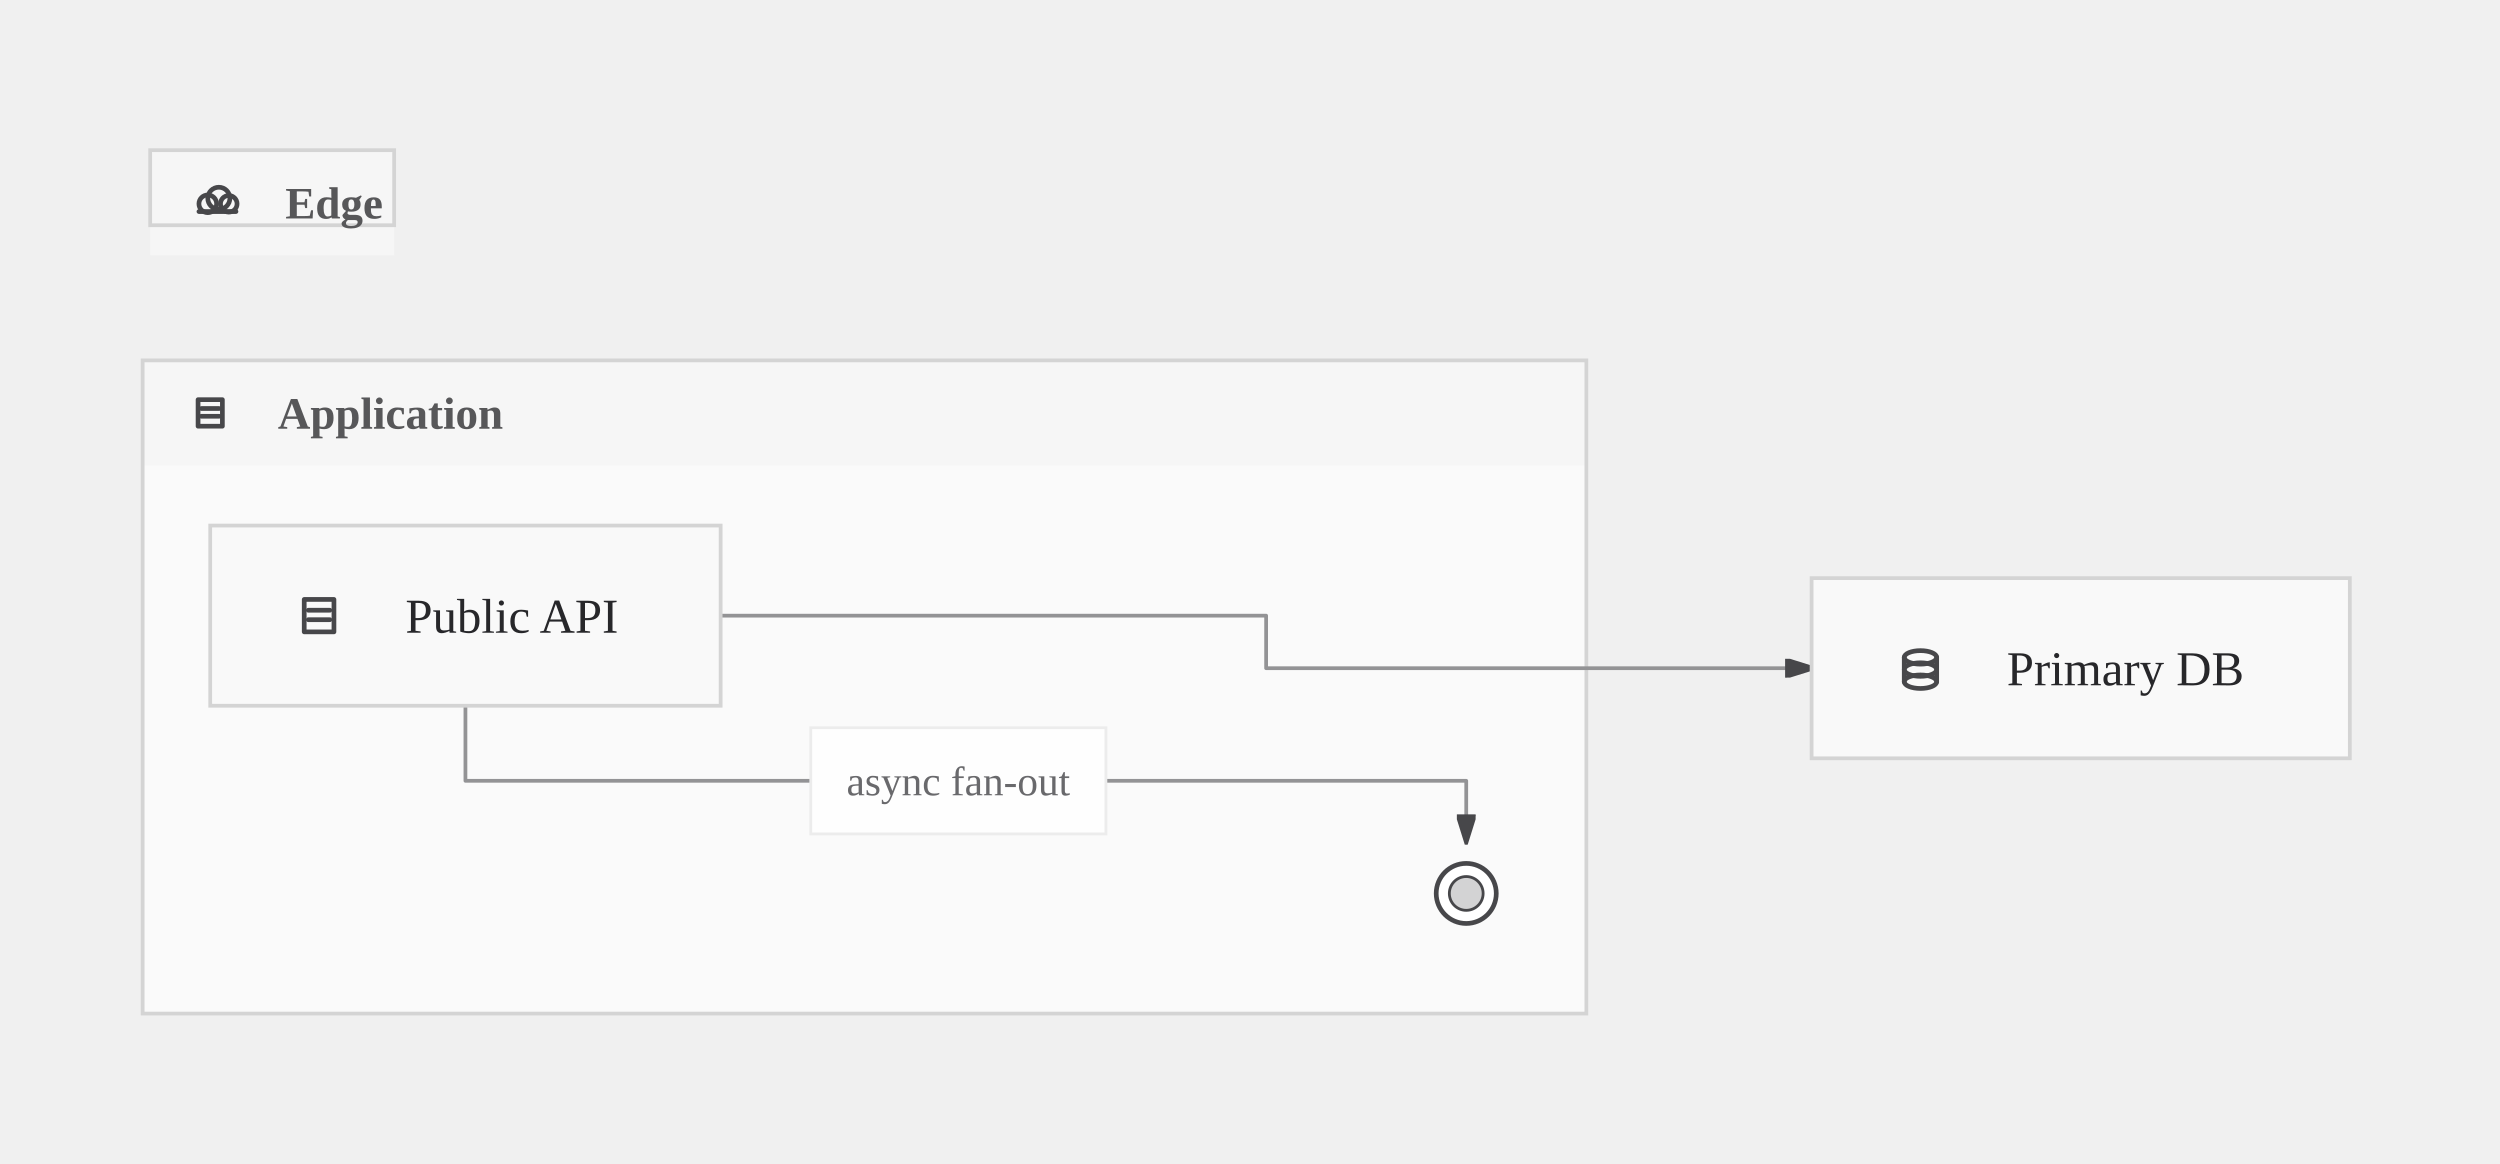
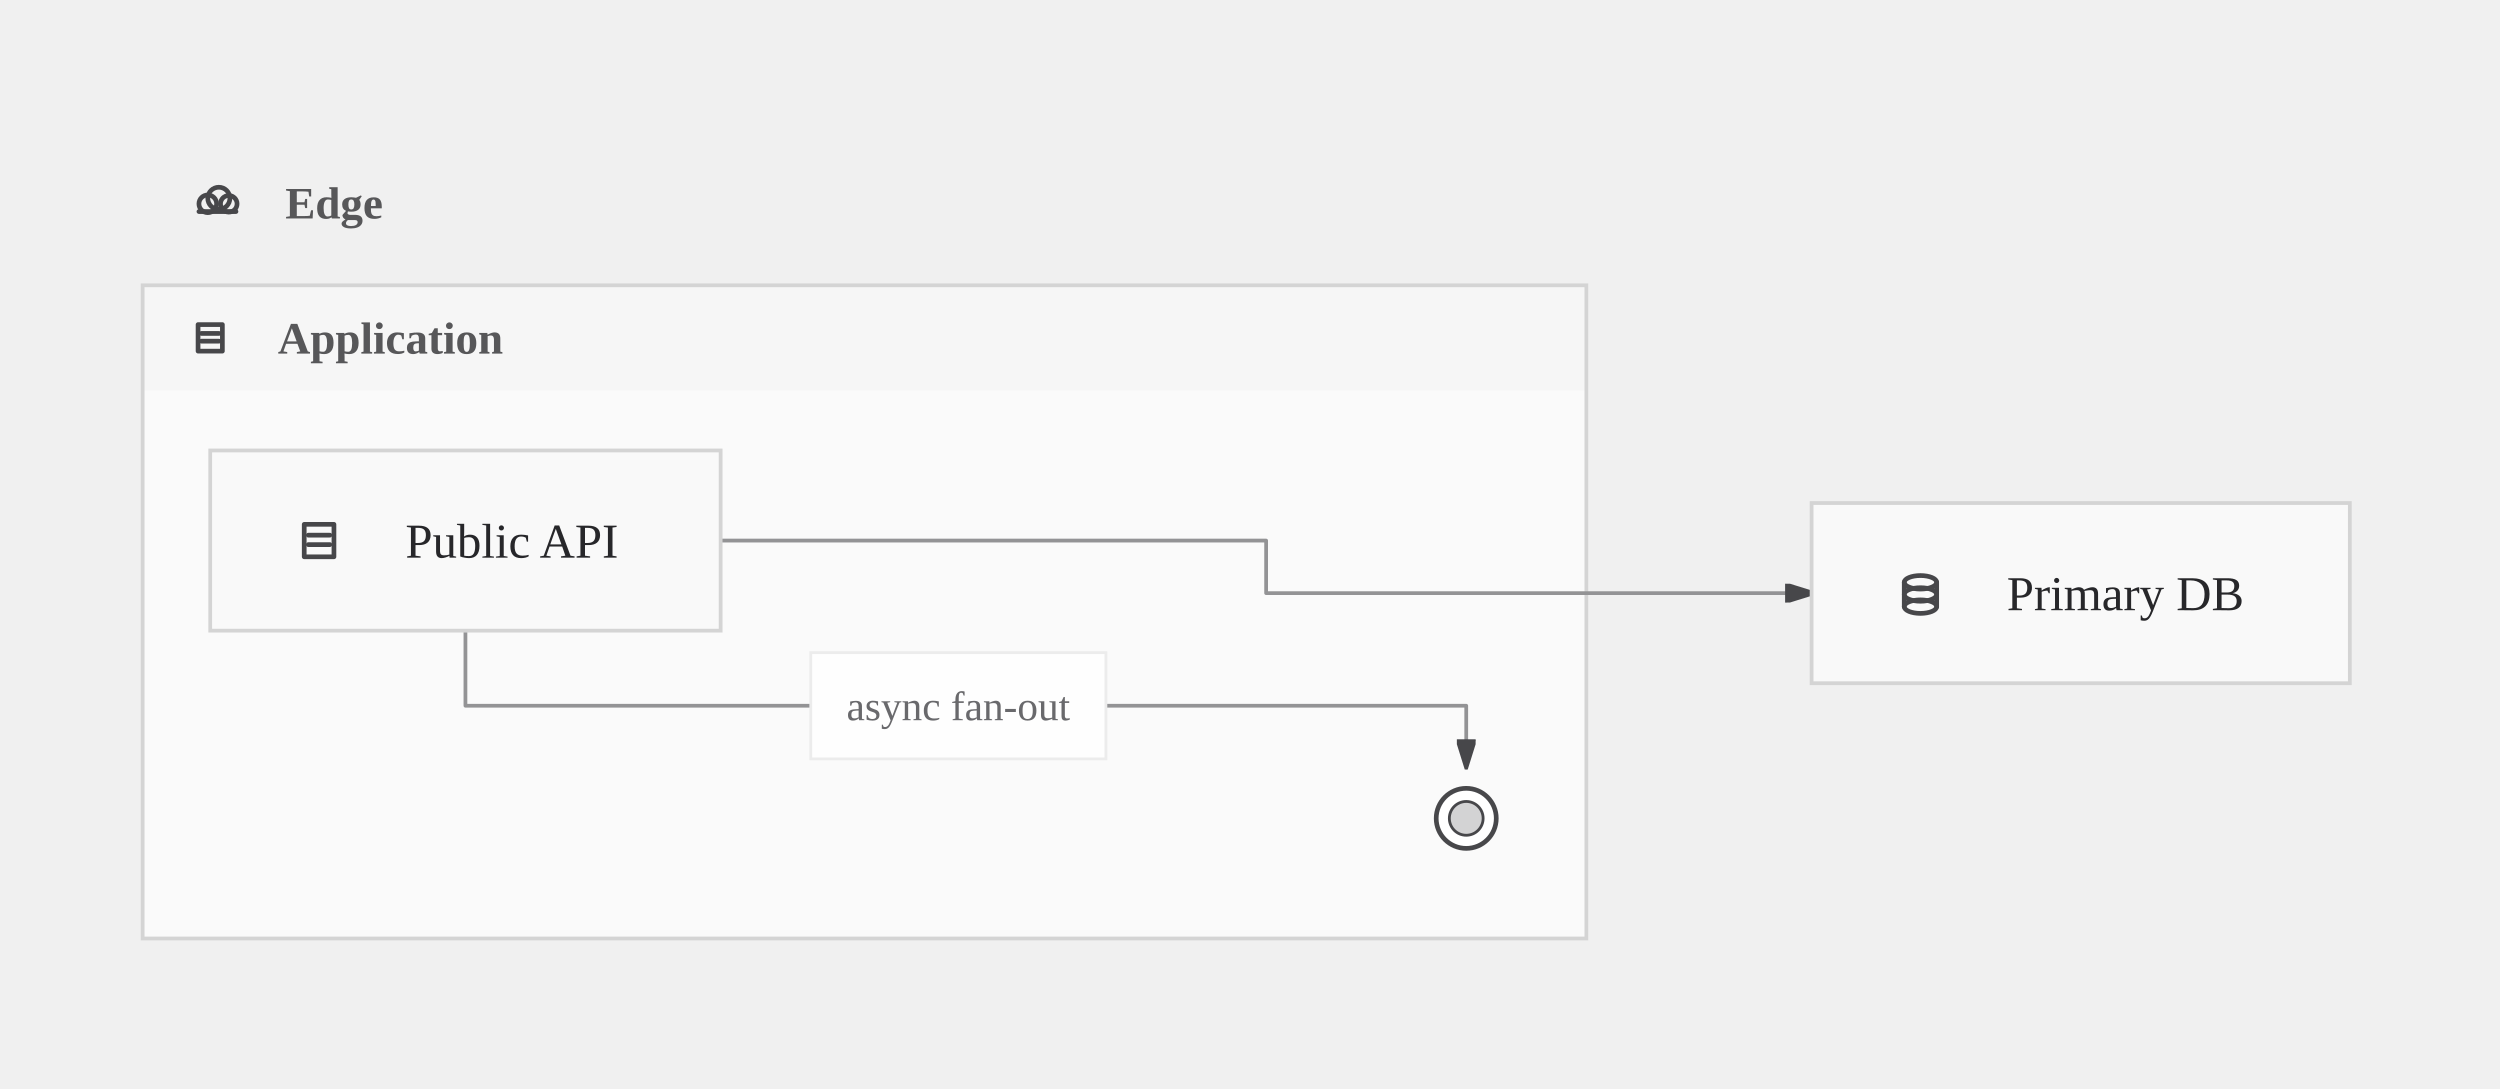
- <svg xmlns="http://www.w3.org/2000/svg" width="665.966" height="310" viewBox="0 0 665.966 310" style="--bg:#FFFFFF;--fg:#27272A;--font:Inter;background:#FFFFFF" class="am-1qai2mq">
+ <svg xmlns="http://www.w3.org/2000/svg" width="665.966" height="290" viewBox="0 0 665.966 290" style="--bg:#FFFFFF;--fg:#27272A;--font:Inter;background:#FFFFFF" class="am-h74cl">
  <style>
-   .am-1qai2mq text { font-family: var(--font, 'Inter'), system-ui, sans-serif; }
-   svg.am-1qai2mq {
+   .am-h74cl text { font-family: var(--font, 'Inter'), system-ui, sans-serif; }
+   svg.am-h74cl {
    /* Derived from --bg and --fg (overridable via --line, --accent, etc.) */
    --_text:          #27272A;
    --_text-sec:      #575759;
    --_text-muted:    #707072;
    --_text-faint:    #8a8a8c;
    --_line:          #939395;
    --_arrow:         #47474a;
    --_node-fill:     #f9f9f9;
    --_node-stroke:   #d4d4d4;
    --_group-fill:    #FFFFFF;
    --_group-hdr:     #f4f4f4;
    --_inner-stroke:  #e5e5e5;
    --_key-badge:     #e9e9ea;
  }
</style>
  <style>
-   .am-1qai2mq .architecture-group-frame { fill: #fafafa; stroke: none; }
-   .am-1qai2mq .architecture-group-band { fill: #f6f6f6; stroke: none; }
-   .am-1qai2mq .architecture-group-outline { fill: none; stroke: #d4d4d4; stroke-width: 1; }
-   .am-1qai2mq .architecture-group-label { fill: #575759; }
-   .am-1qai2mq .architecture-service-card { fill: #f9f9f9; stroke: none; }
-   .am-1qai2mq .architecture-service-outline { fill: none; stroke: #d4d4d4; stroke-width: 1; }
-   .am-1qai2mq .architecture-service-label { fill: #27272A; }
-   .am-1qai2mq .architecture-edge { fill: none; stroke: #939395; stroke-width: 1; stroke-linejoin: round; }
-   .am-1qai2mq .architecture-edge-label-bg { fill: #fefefe; stroke: #ececec; stroke-width: 0.75; }
-   .am-1qai2mq .architecture-edge-label-text { fill: #69696c; }
-   .am-1qai2mq .architecture-junction-ring { fill: #FFFFFF; stroke: #47474a; stroke-width: 1.25; }
-   .am-1qai2mq .architecture-junction-core { fill: #d3d3d4; stroke: #47474a; stroke-width: 0.75; }
-   .am-1qai2mq .architecture-icon-mark { fill: none; stroke: #47474a; stroke-width: 1.25; stroke-linecap: round; stroke-linejoin: round; }
-   .am-1qai2mq .architecture-icon-glyph { fill: #47474a; }
+   .am-h74cl .architecture-group-frame { fill: #fafafa; stroke: none; }
+   .am-h74cl .architecture-group-band { fill: #f6f6f6; stroke: none; }
+   .am-h74cl .architecture-group-outline { fill: none; stroke: #d4d4d4; stroke-width: 1; }
+   .am-h74cl .architecture-group-label { fill: #575759; }
+   .am-h74cl .architecture-service-card { fill: #f9f9f9; stroke: none; }
+   .am-h74cl .architecture-service-outline { fill: none; stroke: #d4d4d4; stroke-width: 1; }
+   .am-h74cl .architecture-service-label { fill: #27272A; }
+   .am-h74cl .architecture-edge { fill: none; stroke: #939395; stroke-width: 1; stroke-linejoin: round; }
+   .am-h74cl .architecture-edge-label-bg { fill: #fefefe; stroke: #ececec; stroke-width: 0.75; }
+   .am-h74cl .architecture-edge-label-text { fill: #69696c; }
+   .am-h74cl .architecture-junction-ring { fill: #FFFFFF; stroke: #47474a; stroke-width: 1.25; }
+   .am-h74cl .architecture-junction-core { fill: #d3d3d4; stroke: #47474a; stroke-width: 0.75; }
+   .am-h74cl .architecture-icon-mark { fill: none; stroke: #47474a; stroke-width: 1.25; stroke-linecap: round; stroke-linejoin: round; }
+   .am-h74cl .architecture-icon-glyph { fill: #47474a; }
</style>
  <defs>
    <marker id="architecture-arrow-end" markerWidth="8" markerHeight="5" refX="7" refY="2.5" orient="auto">
      <polygon points="0 0, 8 2.5, 0 5" fill="#47474a" stroke="#47474a" stroke-width="0.75" stroke-linejoin="round" />
    </marker>
    <marker id="architecture-arrow-start" markerWidth="8" markerHeight="5" refX="1" refY="2.5" orient="auto-start-reverse">
      <polygon points="8 0, 0 2.5, 8 5" fill="#47474a" stroke="#47474a" stroke-width="0.75" stroke-linejoin="round" />
    </marker>
  </defs>
  <g class="architecture-group" data-id="edge" data-label="Edge" data-role="group">
-     <rect class="architecture-group-frame" x="40" y="40" width="65" height="20" rx="0" ry="0" data-id="group-frame:edge" data-role="group" />
-     <path class="architecture-group-band" d="M40,40 H105 V68 H40 Z" />
-     <rect class="architecture-group-outline" x="40" y="40" width="65" height="20" rx="0" ry="0" data-id="group-outline:edge" data-role="group" />
+     <rect class="architecture-group-frame" x="40" y="40" width="0" height="0" rx="0" ry="0" data-id="group-frame:edge" data-role="group" />
+     <path class="architecture-group-band" d="M40,40 H40 V68 H40 Z" />
+     <rect class="architecture-group-outline" x="40" y="40" width="0" height="0" rx="0" ry="0" data-id="group-outline:edge" data-role="group" />
    <g class="architecture-icon" data-icon="cloud">
      <circle class="architecture-icon-mark" cx="55.35" cy="54.294" r="2.355" />
      <circle class="architecture-icon-mark" cx="58.294" cy="52.822" r="2.944" />
      <circle class="architecture-icon-mark" cx="60.944" cy="54.294" r="2.208" />
      <path class="architecture-icon-mark" d="M 52.995 56.355 H 62.858" />
    </g>
    <text x="76" y="54" class="architecture-group-label" text-anchor="start" font-size="12" font-weight="600" dy="4.2" textLength="32.04" lengthAdjust="spacingAndGlyphs" data-font-metrics="deterministic-fit">Edge</text>
  </g>
  <g class="architecture-group" data-id="app" data-label="Application" data-role="group">
-     <rect class="architecture-group-frame" x="38" y="96" width="384.585" height="174" rx="0" ry="0" data-id="group-frame:app" data-role="group" />
-     <path class="architecture-group-band" d="M38,96 H422.585 V124 H38 Z" />
-     <rect class="architecture-group-outline" x="38" y="96" width="384.585" height="174" rx="0" ry="0" data-id="group-outline:app" data-role="group" />
+     <rect class="architecture-group-frame" x="38" y="76" width="384.585" height="174" rx="0" ry="0" data-id="group-frame:app" data-role="group" />
+     <path class="architecture-group-band" d="M38,76 H422.585 V104 H38 Z" />
+     <rect class="architecture-group-outline" x="38" y="76" width="384.585" height="174" rx="0" ry="0" data-id="group-outline:app" data-role="group" />
    <g class="architecture-icon" data-icon="server">
-       <rect class="architecture-icon-mark" x="52.762" y="106.467" width="6.477" height="7.066" rx="0" ry="0" />
-       <path class="architecture-icon-mark" d="M 53.645 108.822 H 58.355" />
-       <path class="architecture-icon-mark" d="M 53.645 110.883 H 58.355" />
+       <rect class="architecture-icon-mark" x="52.762" y="86.467" width="6.477" height="7.066" rx="0" ry="0" />
+       <path class="architecture-icon-mark" d="M 53.645 88.822 H 58.355" />
+       <path class="architecture-icon-mark" d="M 53.645 90.883 H 58.355" />
    </g>
-     <text x="74" y="110" class="architecture-group-label" text-anchor="start" font-size="12" font-weight="600" dy="4.2" textLength="65.16" lengthAdjust="spacingAndGlyphs" data-font-metrics="deterministic-fit">Application</text>
+     <text x="74" y="90" class="architecture-group-label" text-anchor="start" font-size="12" font-weight="600" dy="4.2" textLength="65.16" lengthAdjust="spacingAndGlyphs" data-font-metrics="deterministic-fit">Application</text>
  </g>
-   <polyline class="architecture-edge" data-from="api" data-to="db" data-from-side="R" data-to-side="L" data-from-boundary="item" data-to-boundary="item" points="191.971,164 337.278,164 337.278,178 482.585,178" marker-end="url(#architecture-arrow-end)" data-relationship="architecture-edge" data-direction="forward" data-id="edge:api-&gt;db#0" data-role="edge" role="graphics-symbol" aria-roledescription="relation" aria-label="api to db" />
-   <polyline class="architecture-edge" data-from="api" data-to="bus" data-from-side="B" data-to-side="T" data-from-boundary="item" data-to-boundary="item" data-label="async fan-out" points="123.986,188 123.986,208 390.585,208 390.585,224" marker-end="url(#architecture-arrow-end)" data-relationship="architecture-edge" data-direction="forward" data-id="edge:api-&gt;bus#0" data-role="edge" role="graphics-symbol" aria-roledescription="relation" aria-label="api to bus: async fan-out" />
-   <rect x="215.978" y="193.85" width="78.614" height="28.3" class="architecture-edge-label-bg" rx="0" ry="0" />
-   <text x="255.285" y="208" class="architecture-edge-label-text" text-anchor="middle" font-size="11" font-weight="400" dy="3.85" textLength="64.614" lengthAdjust="spacingAndGlyphs" data-font-metrics="deterministic-fit">async fan-out</text>
+   <polyline class="architecture-edge" data-from="api" data-to="db" data-from-side="R" data-to-side="L" data-from-boundary="item" data-to-boundary="item" points="191.971,144 337.278,144 337.278,158 482.585,158" marker-end="url(#architecture-arrow-end)" data-relationship="architecture-edge" data-direction="forward" data-id="edge:api-&gt;db#0" data-role="edge" role="graphics-symbol" aria-roledescription="relation" aria-label="api to db" />
+   <polyline class="architecture-edge" data-from="api" data-to="bus" data-from-side="B" data-to-side="T" data-from-boundary="item" data-to-boundary="item" data-label="async fan-out" points="123.986,168 123.986,188 390.585,188 390.585,204" marker-end="url(#architecture-arrow-end)" data-relationship="architecture-edge" data-direction="forward" data-id="edge:api-&gt;bus#0" data-role="edge" role="graphics-symbol" aria-roledescription="relation" aria-label="api to bus: async fan-out" />
+   <rect x="215.978" y="173.85" width="78.614" height="28.3" class="architecture-edge-label-bg" rx="0" ry="0" />
+   <text x="255.285" y="188" class="architecture-edge-label-text" text-anchor="middle" font-size="11" font-weight="400" dy="3.85" textLength="64.614" lengthAdjust="spacingAndGlyphs" data-font-metrics="deterministic-fit">async fan-out</text>
  <g class="architecture-junction" data-id="bus" data-role="junction">
-     <circle class="architecture-junction-ring" cx="390.585" cy="238" r="8" data-id="junction-ring:bus" data-role="junction" />
-     <circle class="architecture-junction-core" cx="390.585" cy="238" r="4.5" data-id="junction-core:bus" data-role="junction" />
+     <circle class="architecture-junction-ring" cx="390.585" cy="218" r="8" data-id="junction-ring:bus" data-role="junction" />
+     <circle class="architecture-junction-core" cx="390.585" cy="218" r="4.5" data-id="junction-core:bus" data-role="junction" />
  </g>
  <g class="architecture-service" data-id="db" data-label="Primary DB" data-role="service">
-     <rect class="architecture-service-card" x="482.585" y="154" width="143.381" height="48" rx="0" ry="0" data-id="service-card:db" data-role="service" />
-     <rect class="architecture-service-outline" x="482.585" y="154" width="143.381" height="48" rx="0" ry="0" data-id="service-outline:db" data-role="service" />
+     <rect class="architecture-service-card" x="482.585" y="134" width="143.381" height="48" rx="0" ry="0" data-id="service-card:db" data-role="service" />
+     <rect class="architecture-service-outline" x="482.585" y="134" width="143.381" height="48" rx="0" ry="0" data-id="service-outline:db" data-role="service" />
    <g class="architecture-icon" data-icon="database">
-       <ellipse class="architecture-icon-mark" cx="511.585" cy="175.12" rx="4.32" ry="1.8" />
-       <path class="architecture-icon-mark" d="M 507.265 175.12 V 181.6" />
-       <path class="architecture-icon-mark" d="M 515.905 175.12 V 181.6" />
-       <ellipse class="architecture-icon-mark" cx="511.585" cy="178.36" rx="4.32" ry="1.8" />
-       <ellipse class="architecture-icon-mark" cx="511.585" cy="181.6" rx="4.32" ry="1.8" />
+       <ellipse class="architecture-icon-mark" cx="511.585" cy="155.12" rx="4.32" ry="1.8" />
+       <path class="architecture-icon-mark" d="M 507.265 155.12 V 161.6" />
+       <path class="architecture-icon-mark" d="M 515.905 155.12 V 161.6" />
+       <ellipse class="architecture-icon-mark" cx="511.585" cy="158.36" rx="4.32" ry="1.8" />
+       <ellipse class="architecture-icon-mark" cx="511.585" cy="161.6" rx="4.32" ry="1.8" />
    </g>
-     <text x="534.585" y="178" class="architecture-service-label" text-anchor="start" font-size="13" font-weight="500" dy="4.55" textLength="69.381" lengthAdjust="spacingAndGlyphs" data-font-metrics="deterministic-fit">Primary DB</text>
+     <text x="534.585" y="158" class="architecture-service-label" text-anchor="start" font-size="13" font-weight="500" dy="4.55" textLength="69.381" lengthAdjust="spacingAndGlyphs" data-font-metrics="deterministic-fit">Primary DB</text>
  </g>
  <g class="architecture-service" data-id="api" data-label="Public API" data-role="service">
-     <rect class="architecture-service-card" x="56" y="140" width="135.971" height="48" rx="0" ry="0" data-id="service-card:api" data-role="service" />
-     <rect class="architecture-service-outline" x="56" y="140" width="135.971" height="48" rx="0" ry="0" data-id="service-outline:api" data-role="service" />
+     <rect class="architecture-service-card" x="56" y="120" width="135.971" height="48" rx="0" ry="0" data-id="service-card:api" data-role="service" />
+     <rect class="architecture-service-outline" x="56" y="120" width="135.971" height="48" rx="0" ry="0" data-id="service-outline:api" data-role="service" />
    <g class="architecture-icon" data-icon="server">
-       <rect class="architecture-icon-mark" x="81.04" y="159.68" width="7.92" height="8.64" rx="0" ry="0" />
-       <path class="architecture-icon-mark" d="M 82.12 162.56 H 87.88" />
-       <path class="architecture-icon-mark" d="M 82.12 165.08 H 87.88" />
+       <rect class="architecture-icon-mark" x="81.04" y="139.68" width="7.92" height="8.64" rx="0" ry="0" />
+       <path class="architecture-icon-mark" d="M 82.12 142.56 H 87.88" />
+       <path class="architecture-icon-mark" d="M 82.12 145.08 H 87.88" />
    </g>
-     <text x="108" y="164" class="architecture-service-label" text-anchor="start" font-size="13" font-weight="500" dy="4.55" textLength="61.971" lengthAdjust="spacingAndGlyphs" data-font-metrics="deterministic-fit">Public API</text>
+     <text x="108" y="144" class="architecture-service-label" text-anchor="start" font-size="13" font-weight="500" dy="4.55" textLength="61.971" lengthAdjust="spacingAndGlyphs" data-font-metrics="deterministic-fit">Public API</text>
  </g>
</svg>
